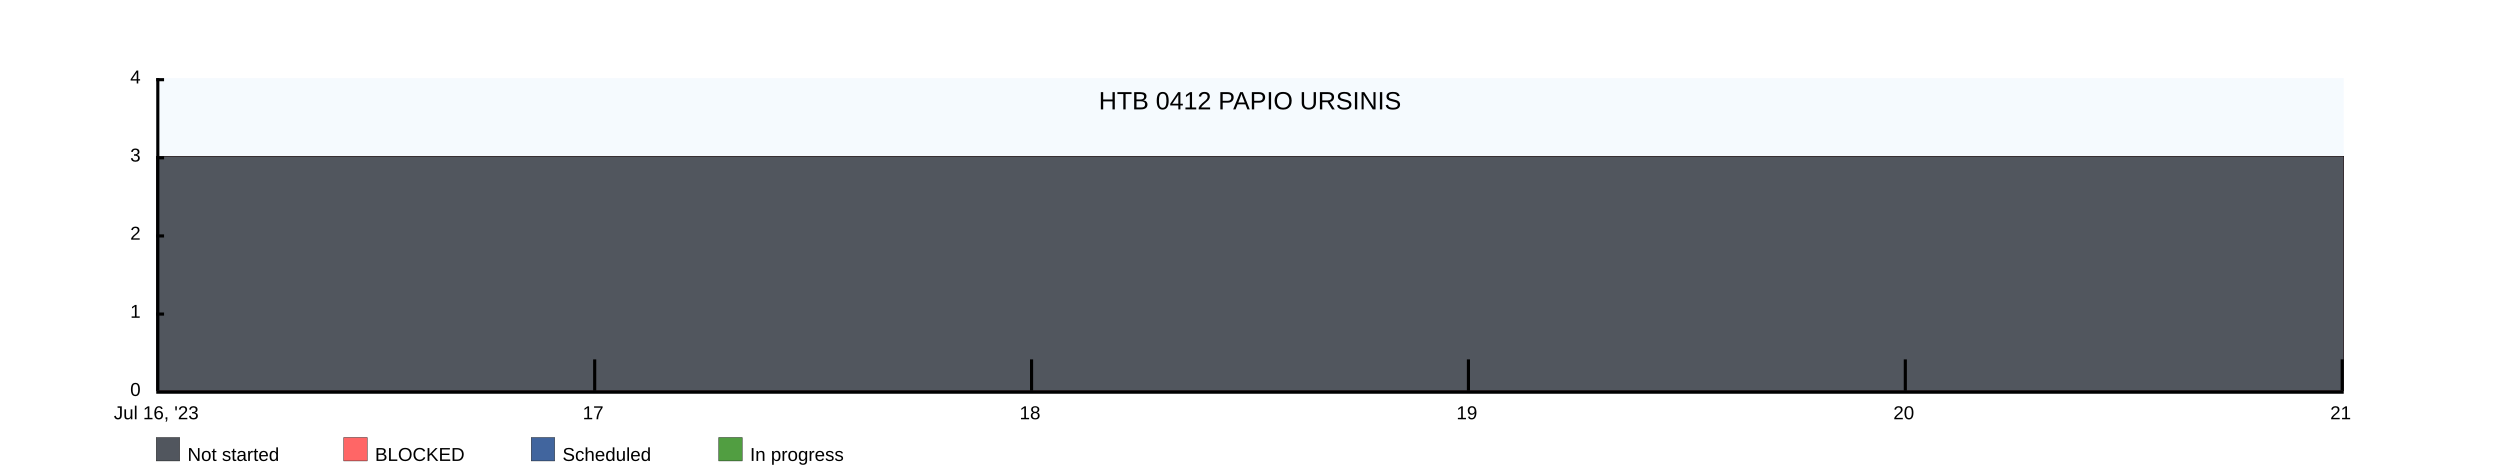
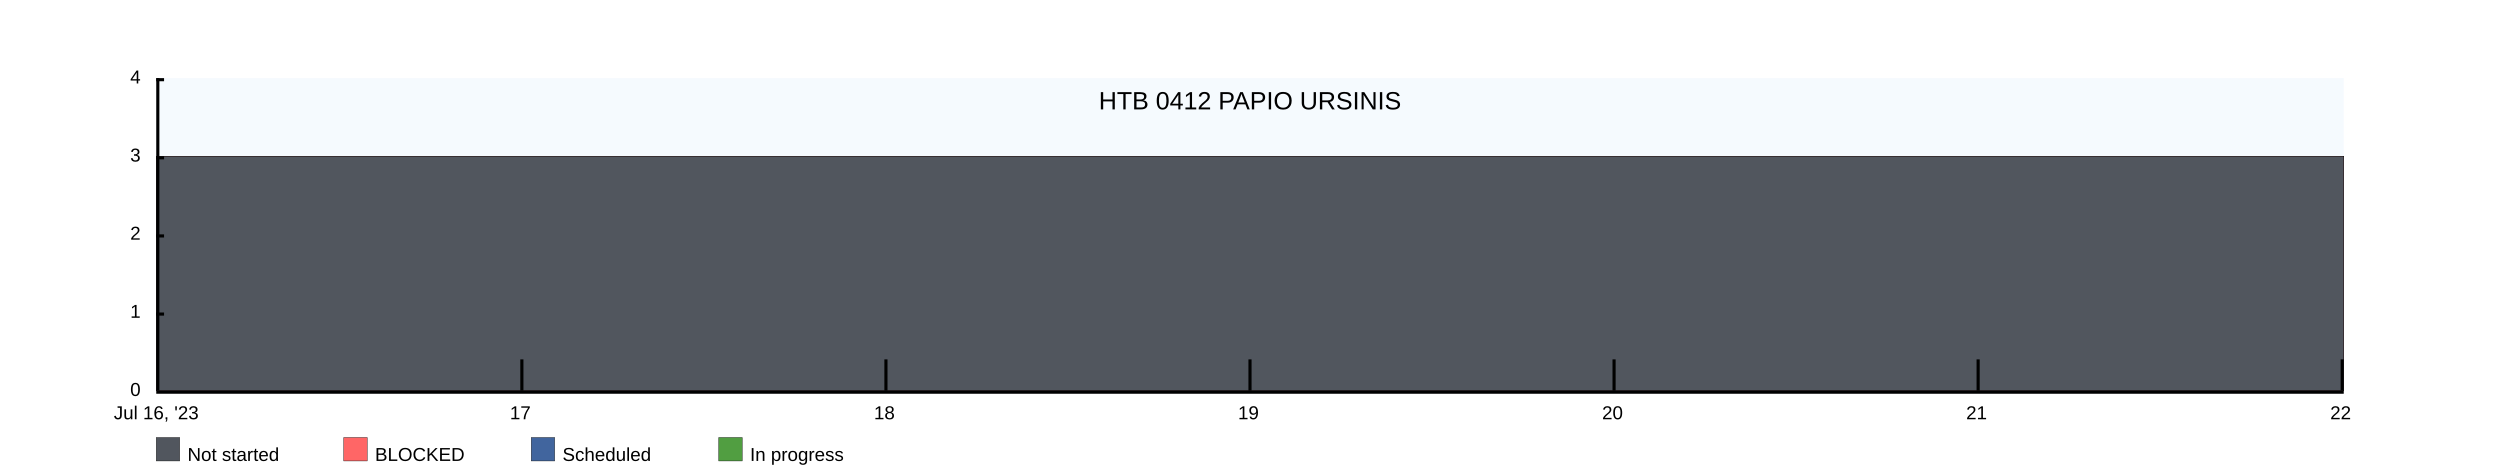
<svg xmlns="http://www.w3.org/2000/svg" width="1600" height="300">
  <rect x="100" y="50" width="1400" height="200" fill="rgba(221, 239, 250, .3)" />
  <clipPath id="theGraph">
    <rect x="100" y="50" width="1400" height="200" fill="black" />
  </clipPath>
  <rect x="100" y="280" width="15" height="15" fill="#51565E" stroke="black" stroke-width="0.25" />
  <text x="120" y="295" font-family="Arial" font-size="12" fill="black">Not started</text>
  <rect x="220" y="280" width="15" height="15" fill="#FF6666" stroke="black" stroke-width="0.25" />
  <text x="240" y="295" font-family="Arial" font-size="12" fill="black">BLOCKED</text>
  <rect x="340" y="280" width="15" height="15" fill="#41659E" stroke="black" stroke-width="0.25" />
  <text x="360" y="295" font-family="Arial" font-size="12" fill="black">Scheduled</text>
  <rect x="460" y="280" width="15" height="15" fill="#519E41" stroke="black" stroke-width="0.25" />
  <text x="480" y="295" font-family="Arial" font-size="12" fill="black">In progress</text>
-   <path d="M 100 100 M 100 100 C 100 100 380 100 380 100 C 380 100 660 100 660 100 C 660 100 940 100 940 100 C 940 100 1220 100 1220 100 C 1220 100 1500 100 1500 100 C 1500 100 1500 250 1500 250 C 1500 250 100 250 100 250 Z" fill="#519E41" stroke="black" stroke-width="0.25" />
-   <path d="M 100 100 M 100 100 C 100 100 380 100 380 100 C 380 100 660 100 660 100 C 660 100 940 100 940 100 C 940 100 1220 100 1220 100 C 1220 100 1500 100 1500 100 C 1500 100 1500 250 1500 250 C 1500 250 100 250 100 250 Z" fill="#41659E" stroke="black" stroke-width="0.25" />
-   <path d="M 100 100 M 100 100 C 100 100 380 100 380 100 C 380 100 660 100 660 100 C 660 100 940 100 940 100 C 940 100 1220 100 1220 100 C 1220 100 1500 100 1500 100 C 1500 100 1500 250 1500 250 C 1500 250 100 250 100 250 Z" fill="#FF6666" stroke="black" stroke-width="0.25" />
-   <path d="M 100 100 M 100 100 C 100 100 380 100 380 100 C 380 100 660 100 660 100 C 660 100 940 100 940 100 C 940 100 1220 100 1220 100 C 1220 100 1500 100 1500 100 C 1500 100 1500 250 1500 250 C 1500 250 100 250 100 250 Z" fill="#51565E" stroke="black" stroke-width="0.25" />
+   <path d="M 100 100 M 100 100 C 100 100 333.333 100 333.333 100 C 333.333 100 566.667 100 566.667 100 C 566.667 100 800 100 800 100 C 800 100 1033.333 100 1033.333 100 C 1033.333 100 1266.667 100 1266.667 100 C 1266.667 100 1500 100 1500 100 C 1500 100 1500 250 1500 250 C 1500 250 100 250 100 250 Z" fill="#519E41" stroke="black" stroke-width="0.25" />
+   <path d="M 100 100 M 100 100 C 100 100 333.333 100 333.333 100 C 333.333 100 566.667 100 566.667 100 C 566.667 100 800 100 800 100 C 800 100 1033.333 100 1033.333 100 C 1033.333 100 1266.667 100 1266.667 100 C 1266.667 100 1500 100 1500 100 C 1500 100 1500 250 1500 250 C 1500 250 100 250 100 250 Z" fill="#41659E" stroke="black" stroke-width="0.25" />
+   <path d="M 100 100 M 100 100 C 100 100 333.333 100 333.333 100 C 333.333 100 566.667 100 566.667 100 C 566.667 100 800 100 800 100 C 800 100 1033.333 100 1033.333 100 C 1033.333 100 1266.667 100 1266.667 100 C 1266.667 100 1500 100 1500 100 C 1500 100 1500 250 1500 250 C 1500 250 100 250 100 250 Z" fill="#FF6666" stroke="black" stroke-width="0.25" />
+   <path d="M 100 100 M 100 100 C 100 100 333.333 100 333.333 100 C 333.333 100 566.667 100 566.667 100 C 566.667 100 800 100 800 100 C 800 100 1033.333 100 1033.333 100 C 1033.333 100 1266.667 100 1266.667 100 C 1266.667 100 1500 100 1500 100 C 1500 100 1500 250 1500 250 C 1500 250 100 250 100 250 Z" fill="#51565E" stroke="black" stroke-width="0.25" />
  <text x="800" y="70" font-family="Arial" font-size="16" fill="black" text-anchor="middle" alignment-baseline="middle">HTB 0412 PAPIO URSINIS</text>
  <rect x="100" y="250" width="1400" height="2" fill="black" />
  <rect x="100" y="50" width="5" height="2" fill="black" />
  <rect x="100" y="100" width="5" height="2" fill="black" />
  <rect x="100" y="150" width="5" height="2" fill="black" />
  <rect x="100" y="200" width="5" height="2" fill="black" />
  <text x="90" y="50" font-family="Arial" font-size="12" fill="black" text-anchor="end" dominant-baseline="middle">4</text>
  <text x="90" y="100" font-family="Arial" font-size="12" fill="black" text-anchor="end" dominant-baseline="middle">3</text>
  <text x="90" y="150" font-family="Arial" font-size="12" fill="black" text-anchor="end" dominant-baseline="middle">2</text>
  <text x="90" y="200" font-family="Arial" font-size="12" fill="black" text-anchor="end" dominant-baseline="middle">1</text>
  <text x="90" y="250" font-family="Arial" font-size="12" fill="black" text-anchor="end" dominant-baseline="middle">0</text>
  <text x="100" y="260" font-family="Arial" fill="black" text-anchor="middle" dominant-baseline="hanging">Jul 16, '23</text>
-   <text x="379.6" y="260" font-family="Arial" fill="black" text-anchor="middle" dominant-baseline="hanging">17</text>
-   <text x="659.2" y="260" font-family="Arial" fill="black" text-anchor="middle" dominant-baseline="hanging">18</text>
-   <text x="938.8" y="260" font-family="Arial" fill="black" text-anchor="middle" dominant-baseline="hanging">19</text>
-   <text x="1218.4" y="260" font-family="Arial" fill="black" text-anchor="middle" dominant-baseline="hanging">20</text>
-   <text x="1498" y="260" font-family="Arial" fill="black" text-anchor="middle" dominant-baseline="hanging">21</text>
+   <text x="333" y="260" font-family="Arial" fill="black" text-anchor="middle" dominant-baseline="hanging">17</text>
+   <text x="566" y="260" font-family="Arial" fill="black" text-anchor="middle" dominant-baseline="hanging">18</text>
+   <text x="799" y="260" font-family="Arial" fill="black" text-anchor="middle" dominant-baseline="hanging">19</text>
+   <text x="1032" y="260" font-family="Arial" fill="black" text-anchor="middle" dominant-baseline="hanging">20</text>
+   <text x="1265" y="260" font-family="Arial" fill="black" text-anchor="middle" dominant-baseline="hanging">21</text>
+   <text x="1498" y="260" font-family="Arial" fill="black" text-anchor="middle" dominant-baseline="hanging">22</text>
  <rect x="100" y="50" width="2" height="200" fill="black" />
-   <rect x="379.6" y="230" width="2" height="20" fill="black" />
-   <rect x="659.2" y="230" width="2" height="20" fill="black" />
-   <rect x="938.8" y="230" width="2" height="20" fill="black" />
-   <rect x="1218.4" y="230" width="2" height="20" fill="black" />
+   <rect x="333" y="230" width="2" height="20" fill="black" />
+   <rect x="566" y="230" width="2" height="20" fill="black" />
+   <rect x="799" y="230" width="2" height="20" fill="black" />
+   <rect x="1032" y="230" width="2" height="20" fill="black" />
+   <rect x="1265" y="230" width="2" height="20" fill="black" />
  <rect x="1498" y="230" width="2" height="20" fill="black" />
</svg>
